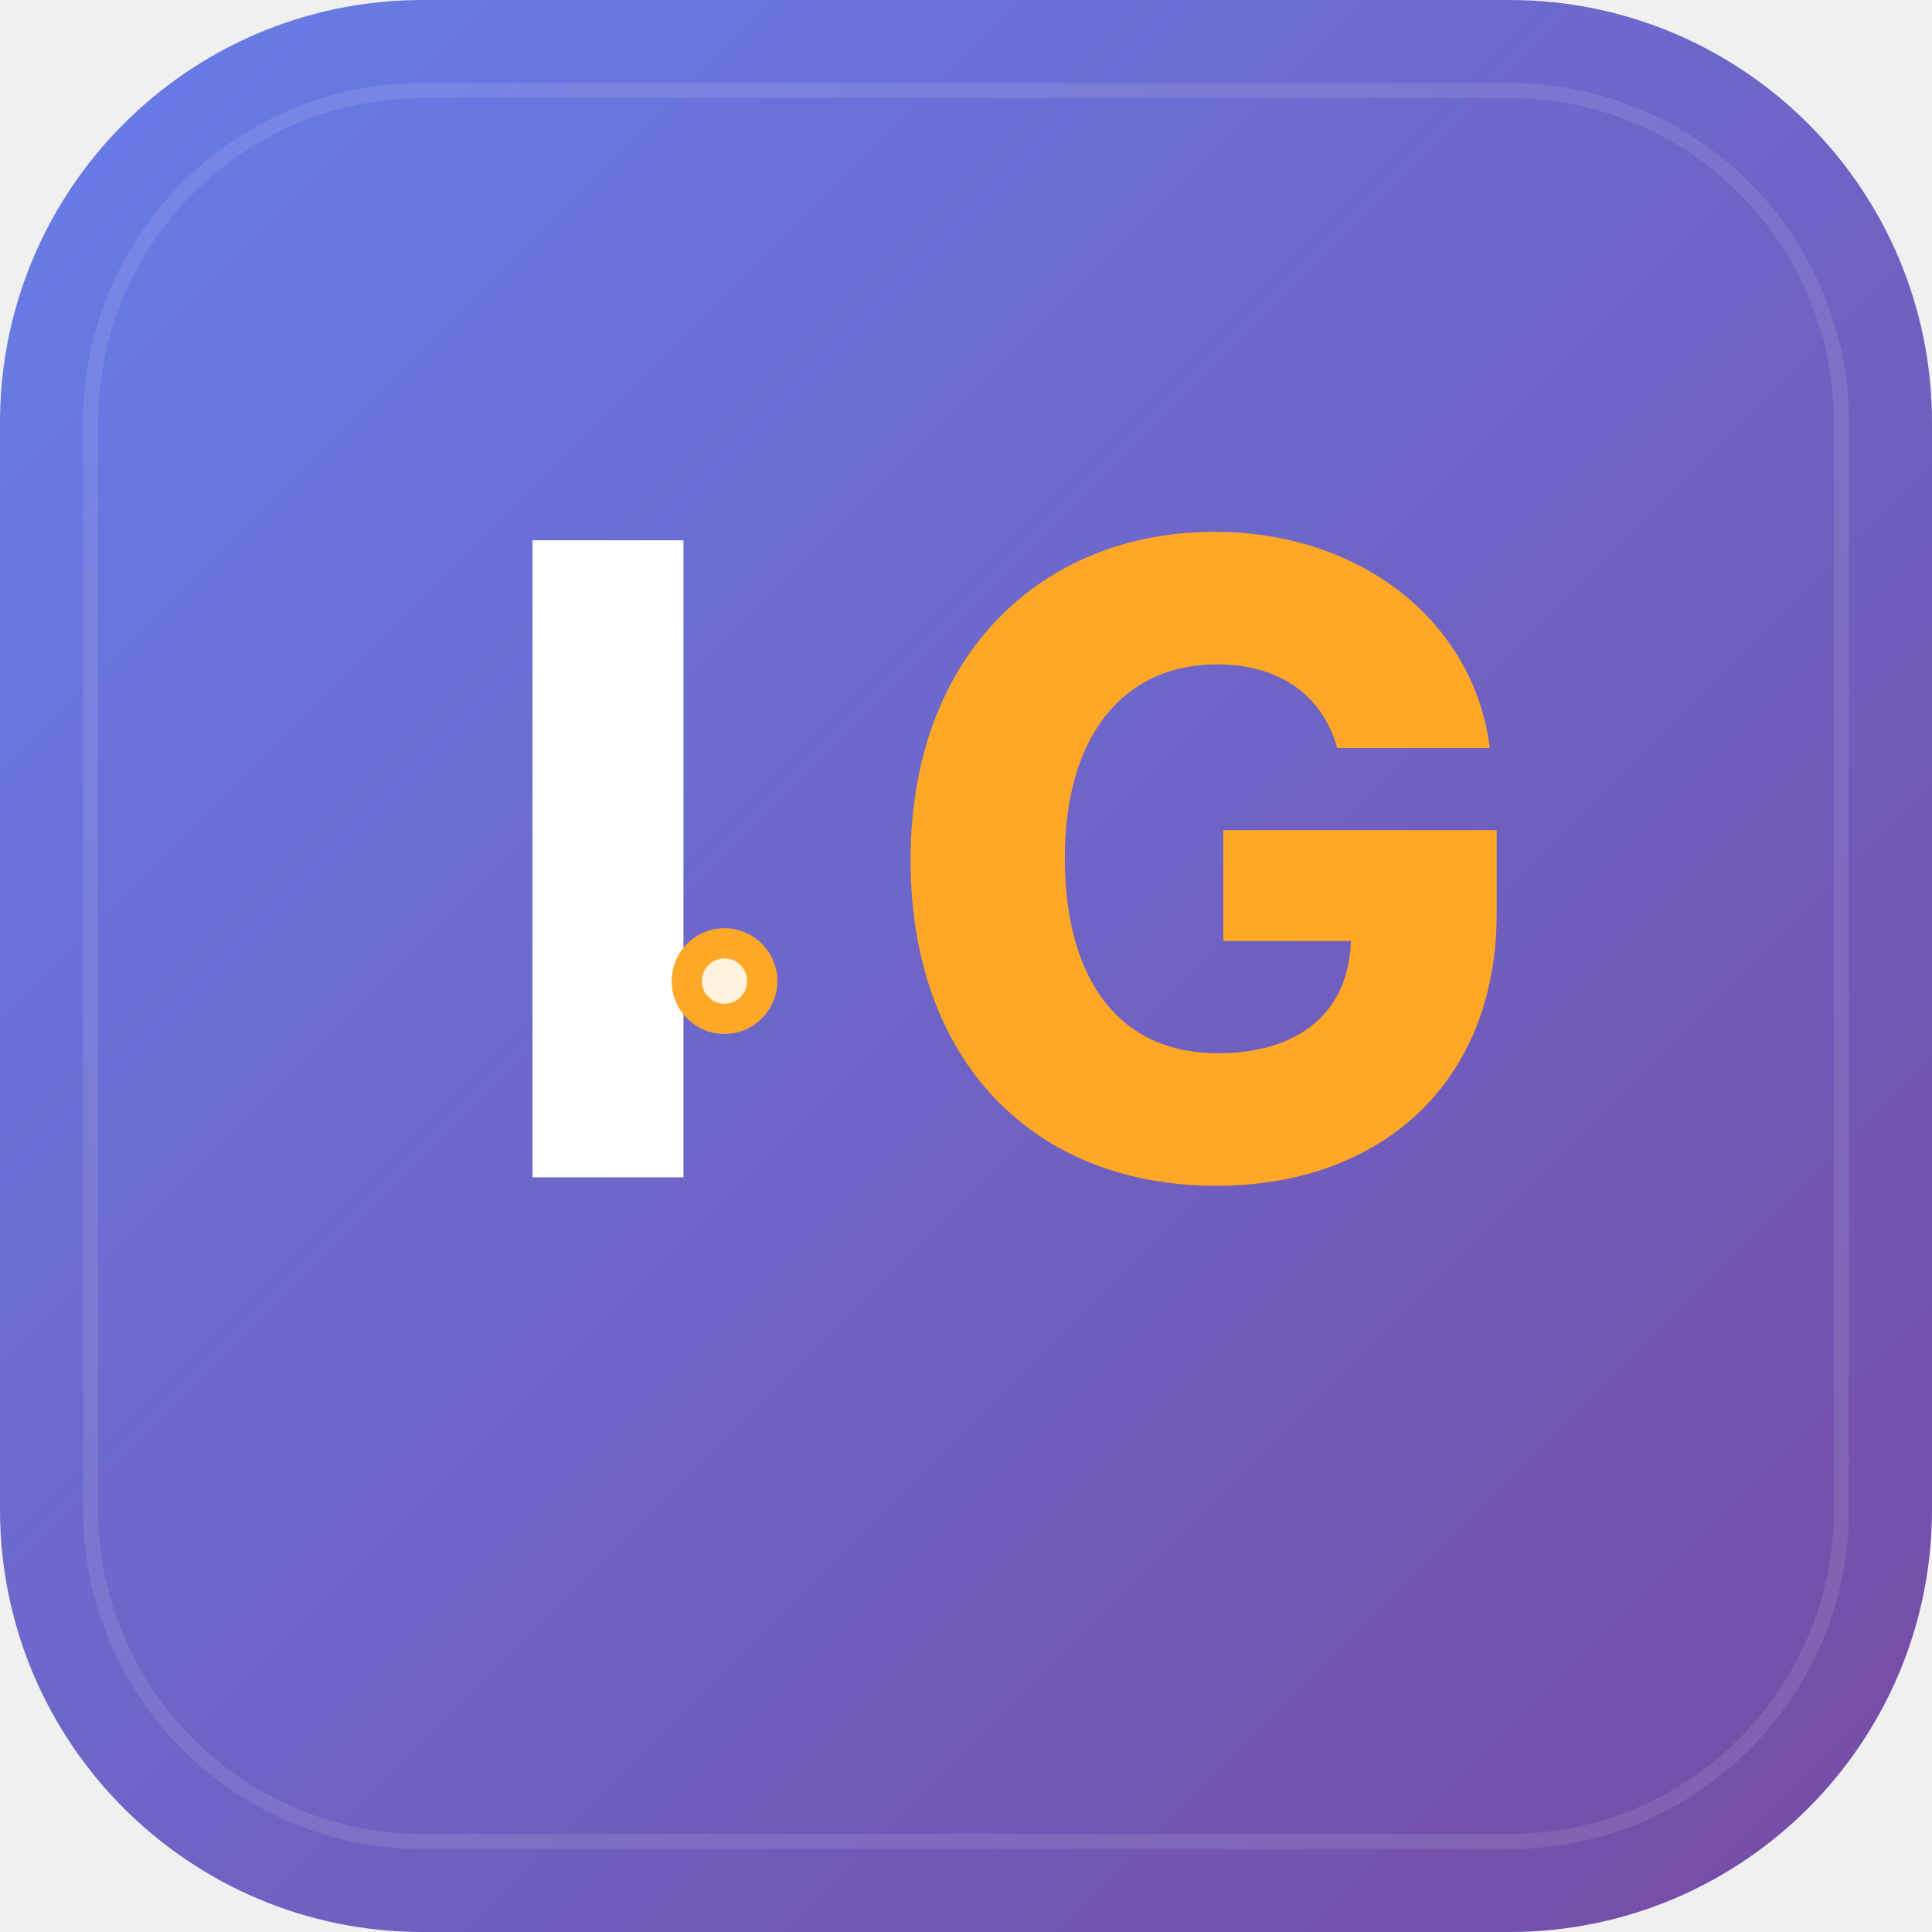
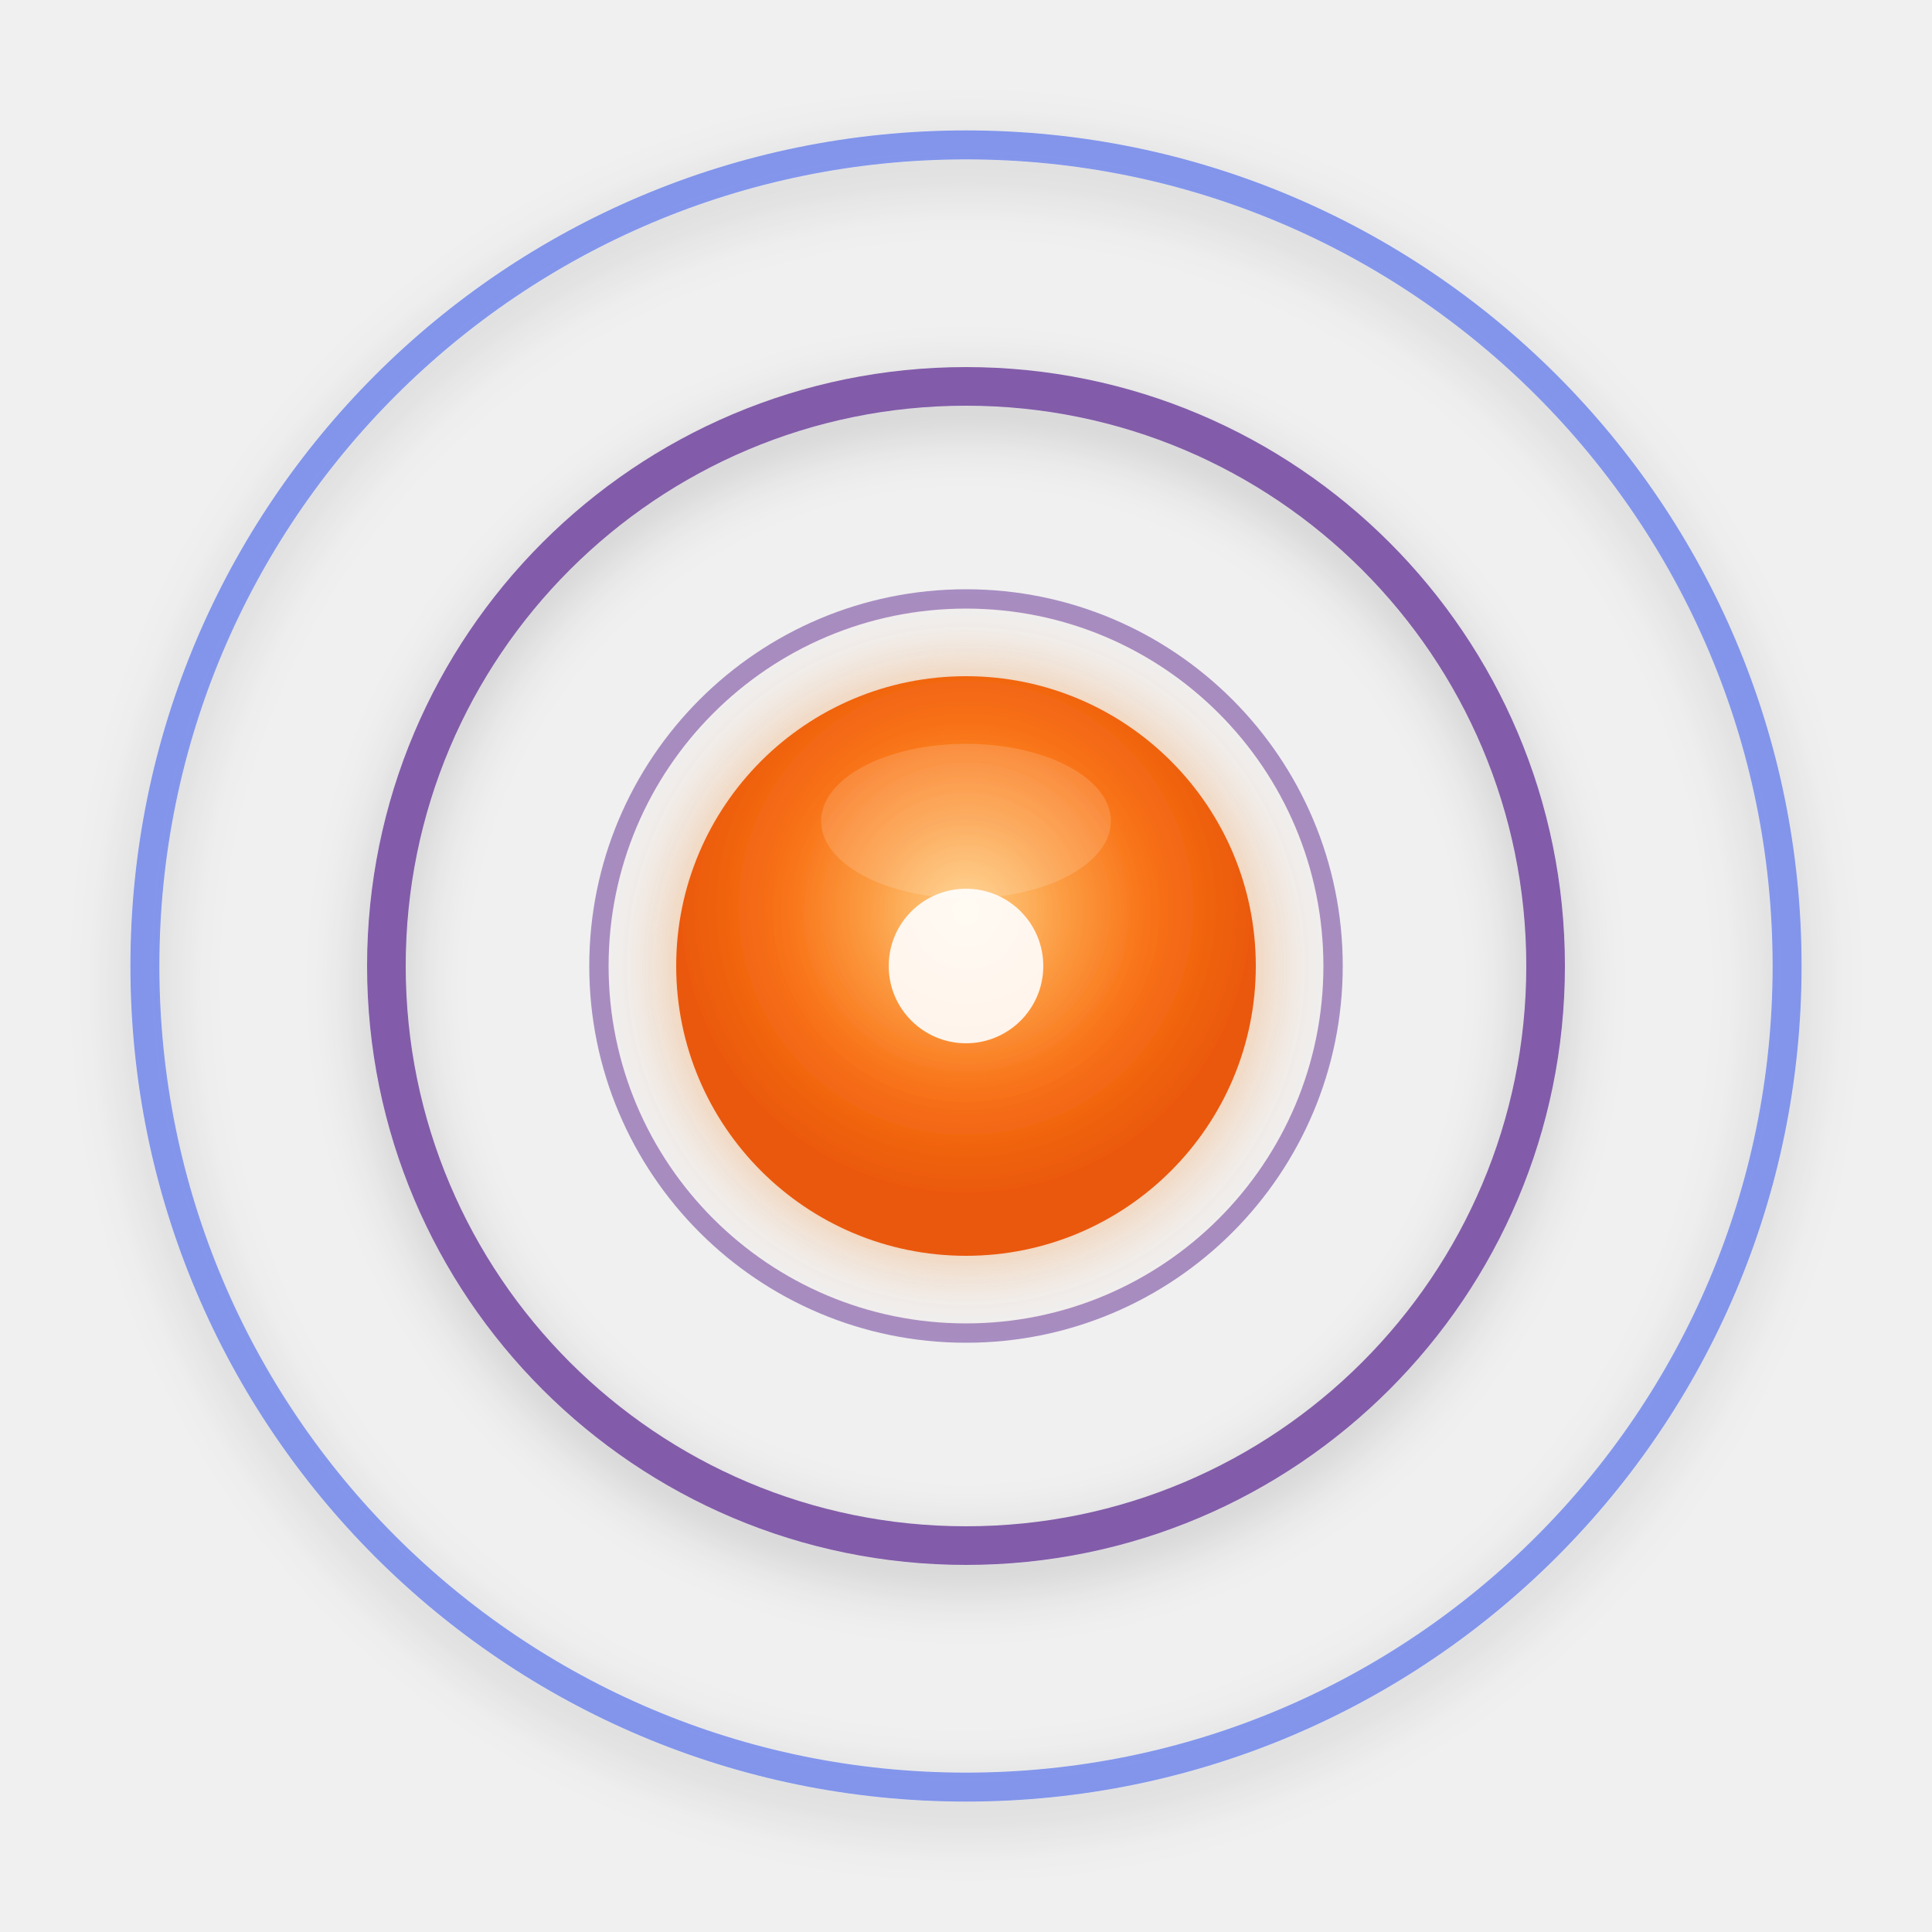
- <svg xmlns="http://www.w3.org/2000/svg" viewBox="0 0 128 128">
+ <svg xmlns="http://www.w3.org/2000/svg" viewBox="0 0 200 200">
  <defs>
-     <linearGradient id="bg" x1="0%" y1="0%" x2="100%" y2="100%">
-       <stop offset="0%" style="stop-color:#667eea" />
-       <stop offset="100%" style="stop-color:#764ba2" />
-     </linearGradient>
+     <radialGradient id="outerGrad" cx="50%" cy="50%">
+       <stop offset="0%" style="stop-color:#667eea;stop-opacity:0.3" />
+       <stop offset="70%" style="stop-color:#667eea;stop-opacity:0.8" />
+       <stop offset="100%" style="stop-color:#667eea;stop-opacity:1" />
+     </radialGradient>
+     <radialGradient id="middleGrad" cx="50%" cy="50%">
+       <stop offset="0%" style="stop-color:#764ba2;stop-opacity:0.5" />
+       <stop offset="50%" style="stop-color:#764ba2;stop-opacity:0.9" />
+       <stop offset="100%" style="stop-color:#764ba2;stop-opacity:1" />
+     </radialGradient>
+     <radialGradient id="coreGrad" cx="50%" cy="40%">
+       <stop offset="0%" style="stop-color:#FFB74D;stop-opacity:1" />
+       <stop offset="60%" style="stop-color:#F97316;stop-opacity:1" />
+       <stop offset="100%" style="stop-color:#EA580C;stop-opacity:1" />
+     </radialGradient>
+     <radialGradient id="glowGrad" cx="50%" cy="50%">
+       <stop offset="0%" style="stop-color:#FFFFFF;stop-opacity:0.6" />
+       <stop offset="50%" style="stop-color:#FFFFFF;stop-opacity:0.2" />
+       <stop offset="100%" style="stop-color:#FFFFFF;stop-opacity:0" />
+     </radialGradient>
+     <filter id="outerGlow" x="-50%" y="-50%" width="200%" height="200%">
+       <feGaussianBlur stdDeviation="4" result="blur" />
+       <feFlood flood-color="#F97316" flood-opacity="0.4" />
+       <feComposite in2="blur" operator="in" />
+       <feMerge>
+         <feMergeNode />
+         <feMergeNode in="SourceGraphic" />
+       </feMerge>
+     </filter>
+     <filter id="shadow" x="-50%" y="-50%" width="200%" height="200%">
+       <feGaussianBlur in="SourceAlpha" stdDeviation="3" />
+       <feOffset dx="0" dy="2" result="offsetblur" />
+       <feFlood flood-color="#000000" flood-opacity="0.2" />
+       <feComposite in2="offsetblur" operator="in" />
+       <feMerge>
+         <feMergeNode />
+         <feMergeNode in="SourceGraphic" />
+       </feMerge>
+     </filter>
  </defs>
-   <rect width="128" height="128" rx="28" fill="url(#bg)" />
-   <rect x="6" y="6" width="116" height="116" rx="22" fill="none" stroke="rgba(255,255,255,0.1)" stroke-width="1" />
-   <text x="32" y="78" font-family="'Inter', 'SF Pro Display', system-ui, sans-serif" font-weight="800" font-size="58" fill="#FFFFFF">
-     I
-   </text>
-   <circle cx="48" cy="65" r="3.5" fill="#FFA726" />
-   <circle cx="48" cy="65" r="1.5" fill="#FFFFFF" opacity="0.85" />
-   <text x="58" y="78" font-family="'Inter', 'SF Pro Display', system-ui, sans-serif" font-weight="800" font-size="58" fill="#FFA726">
-     G
-   </text>
+   <circle cx="100" cy="100" r="85" fill="none" stroke="url(#outerGrad)" stroke-width="3" opacity="0.8" filter="url(#shadow)" />
+   <circle cx="100" cy="100" r="60" fill="none" stroke="url(#middleGrad)" stroke-width="4" opacity="0.9" filter="url(#shadow)" />
+   <circle cx="100" cy="100" r="38" fill="none" stroke="#764ba2" stroke-width="2" opacity="0.6" />
+   <circle cx="100" cy="100" r="30" fill="url(#coreGrad)" filter="url(#outerGlow)" />
+   <circle cx="100" cy="95" r="20" fill="url(#glowGrad)" opacity="0.5" />
+   <circle cx="100" cy="100" r="8" fill="#FFFFFF" opacity="0.9" />
+   <ellipse cx="100" cy="85" rx="15" ry="8" fill="#FFFFFF" opacity="0.15" />
</svg>
